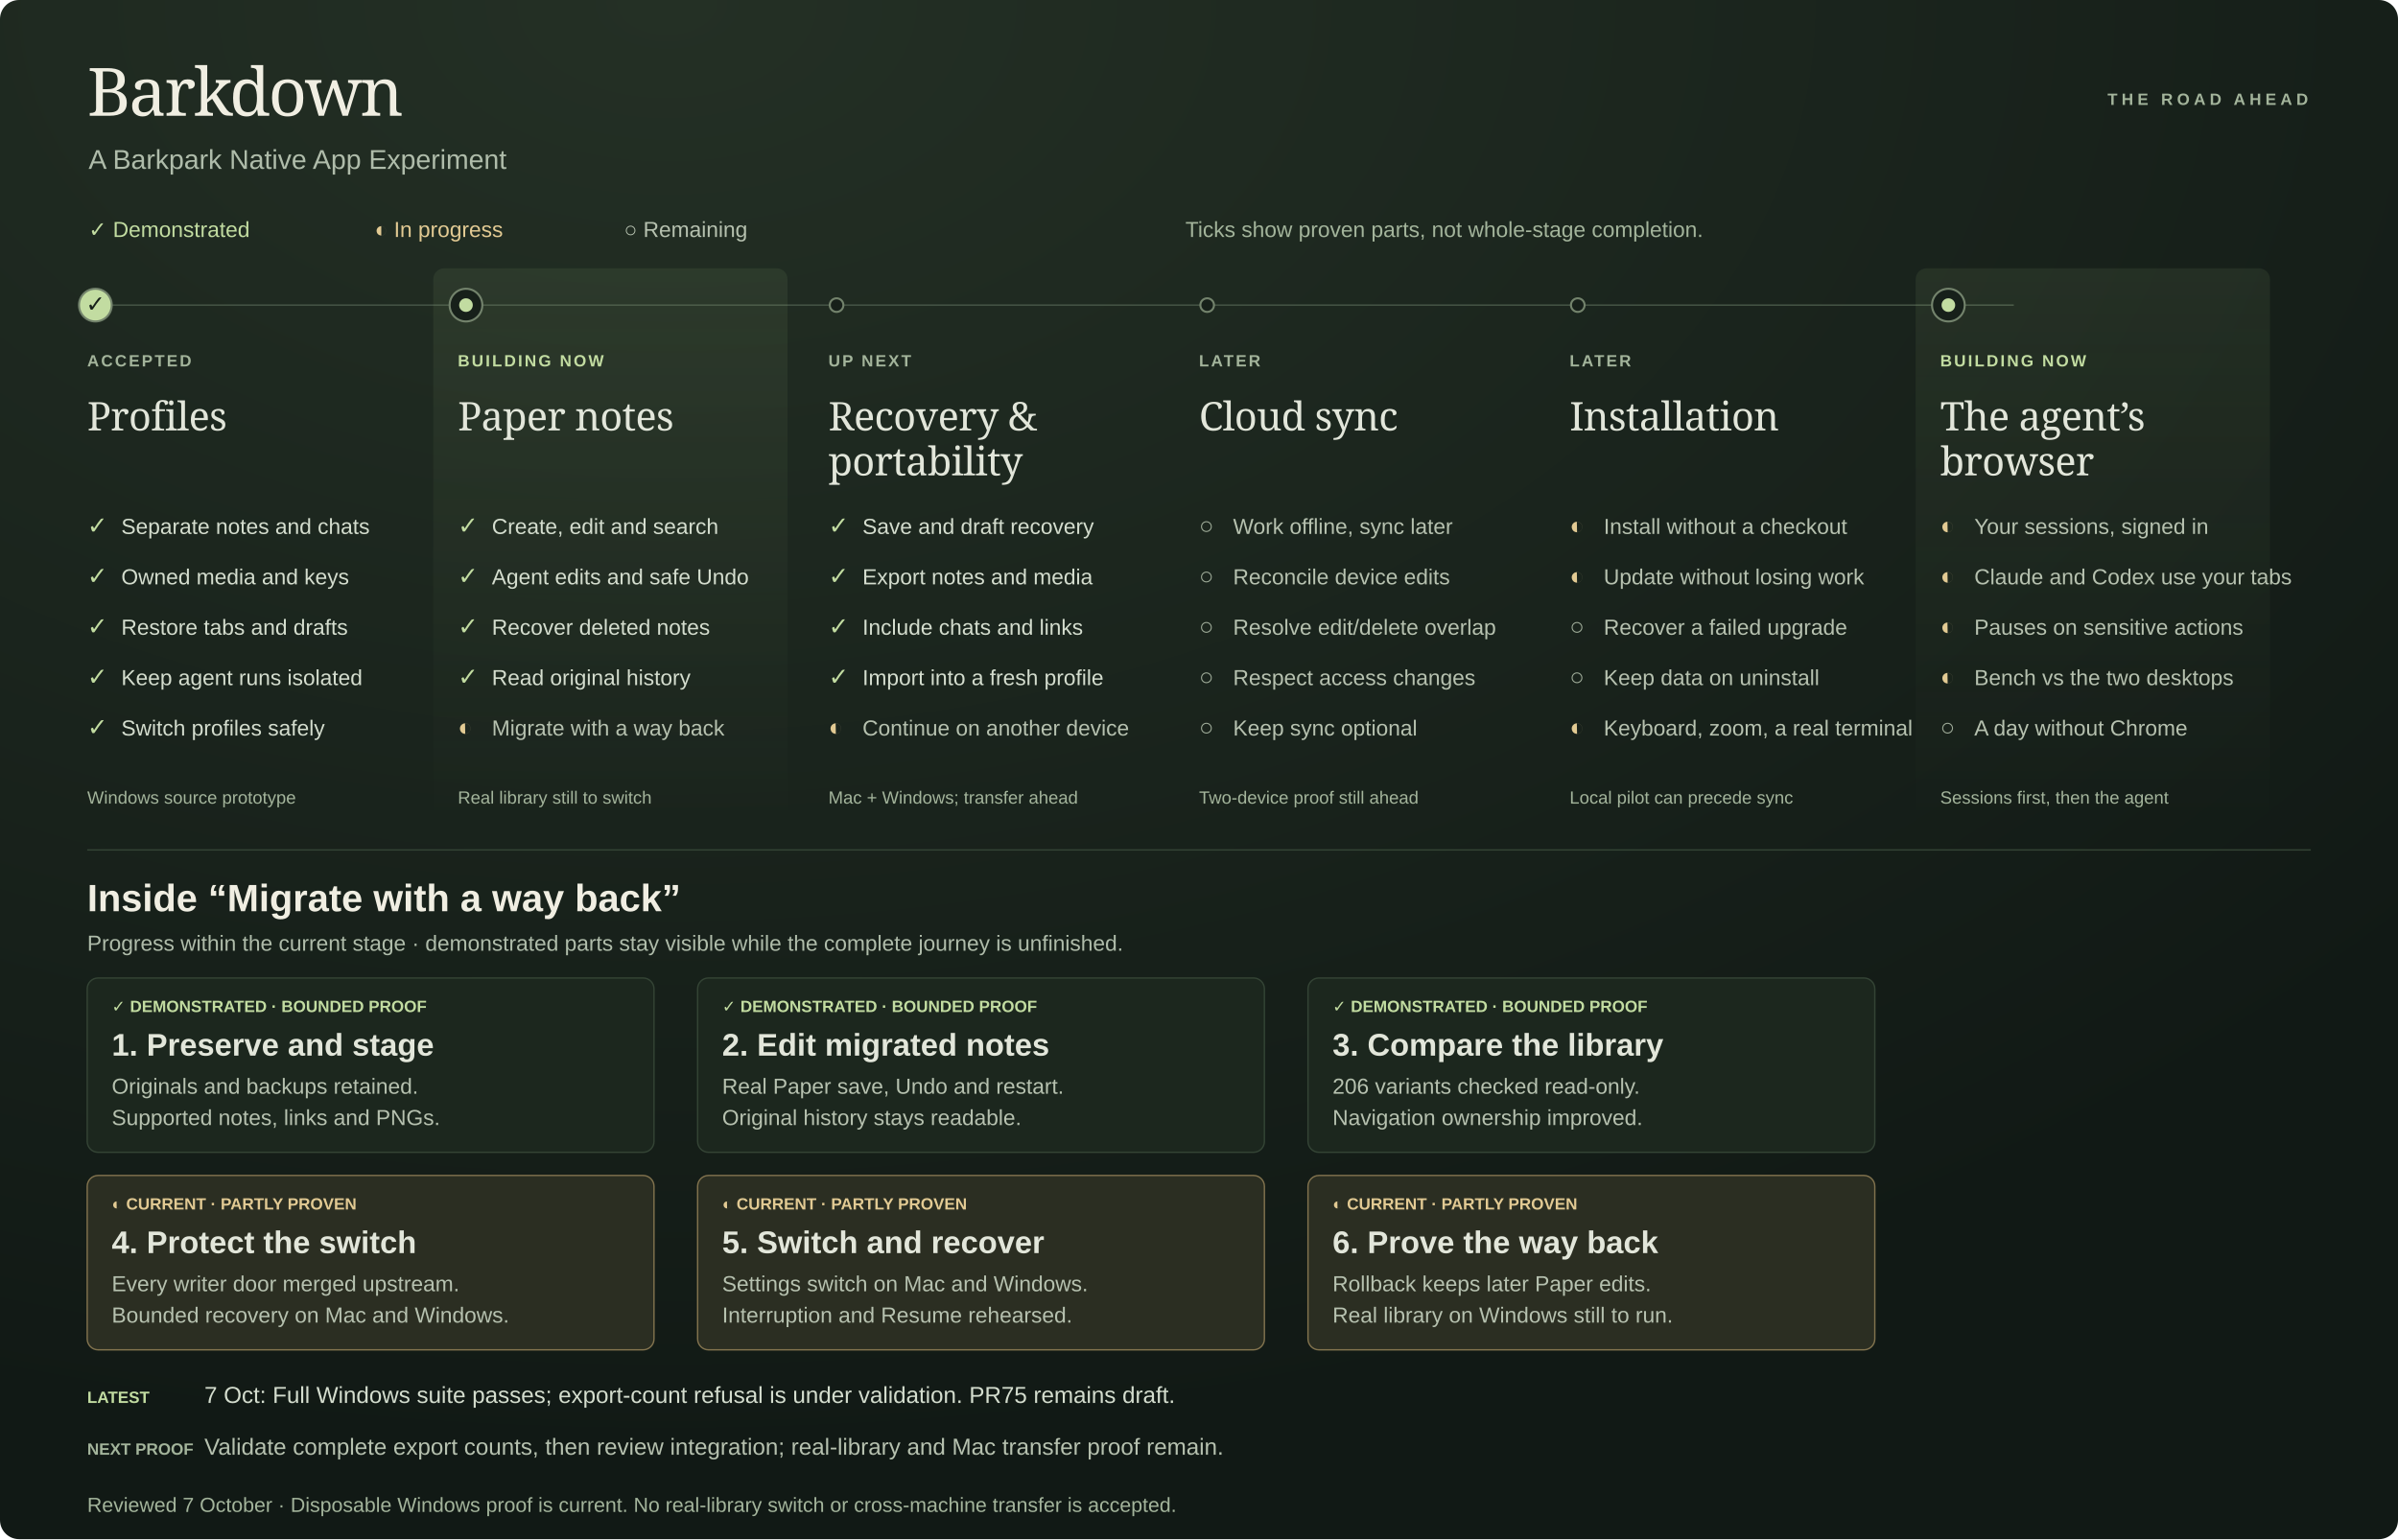
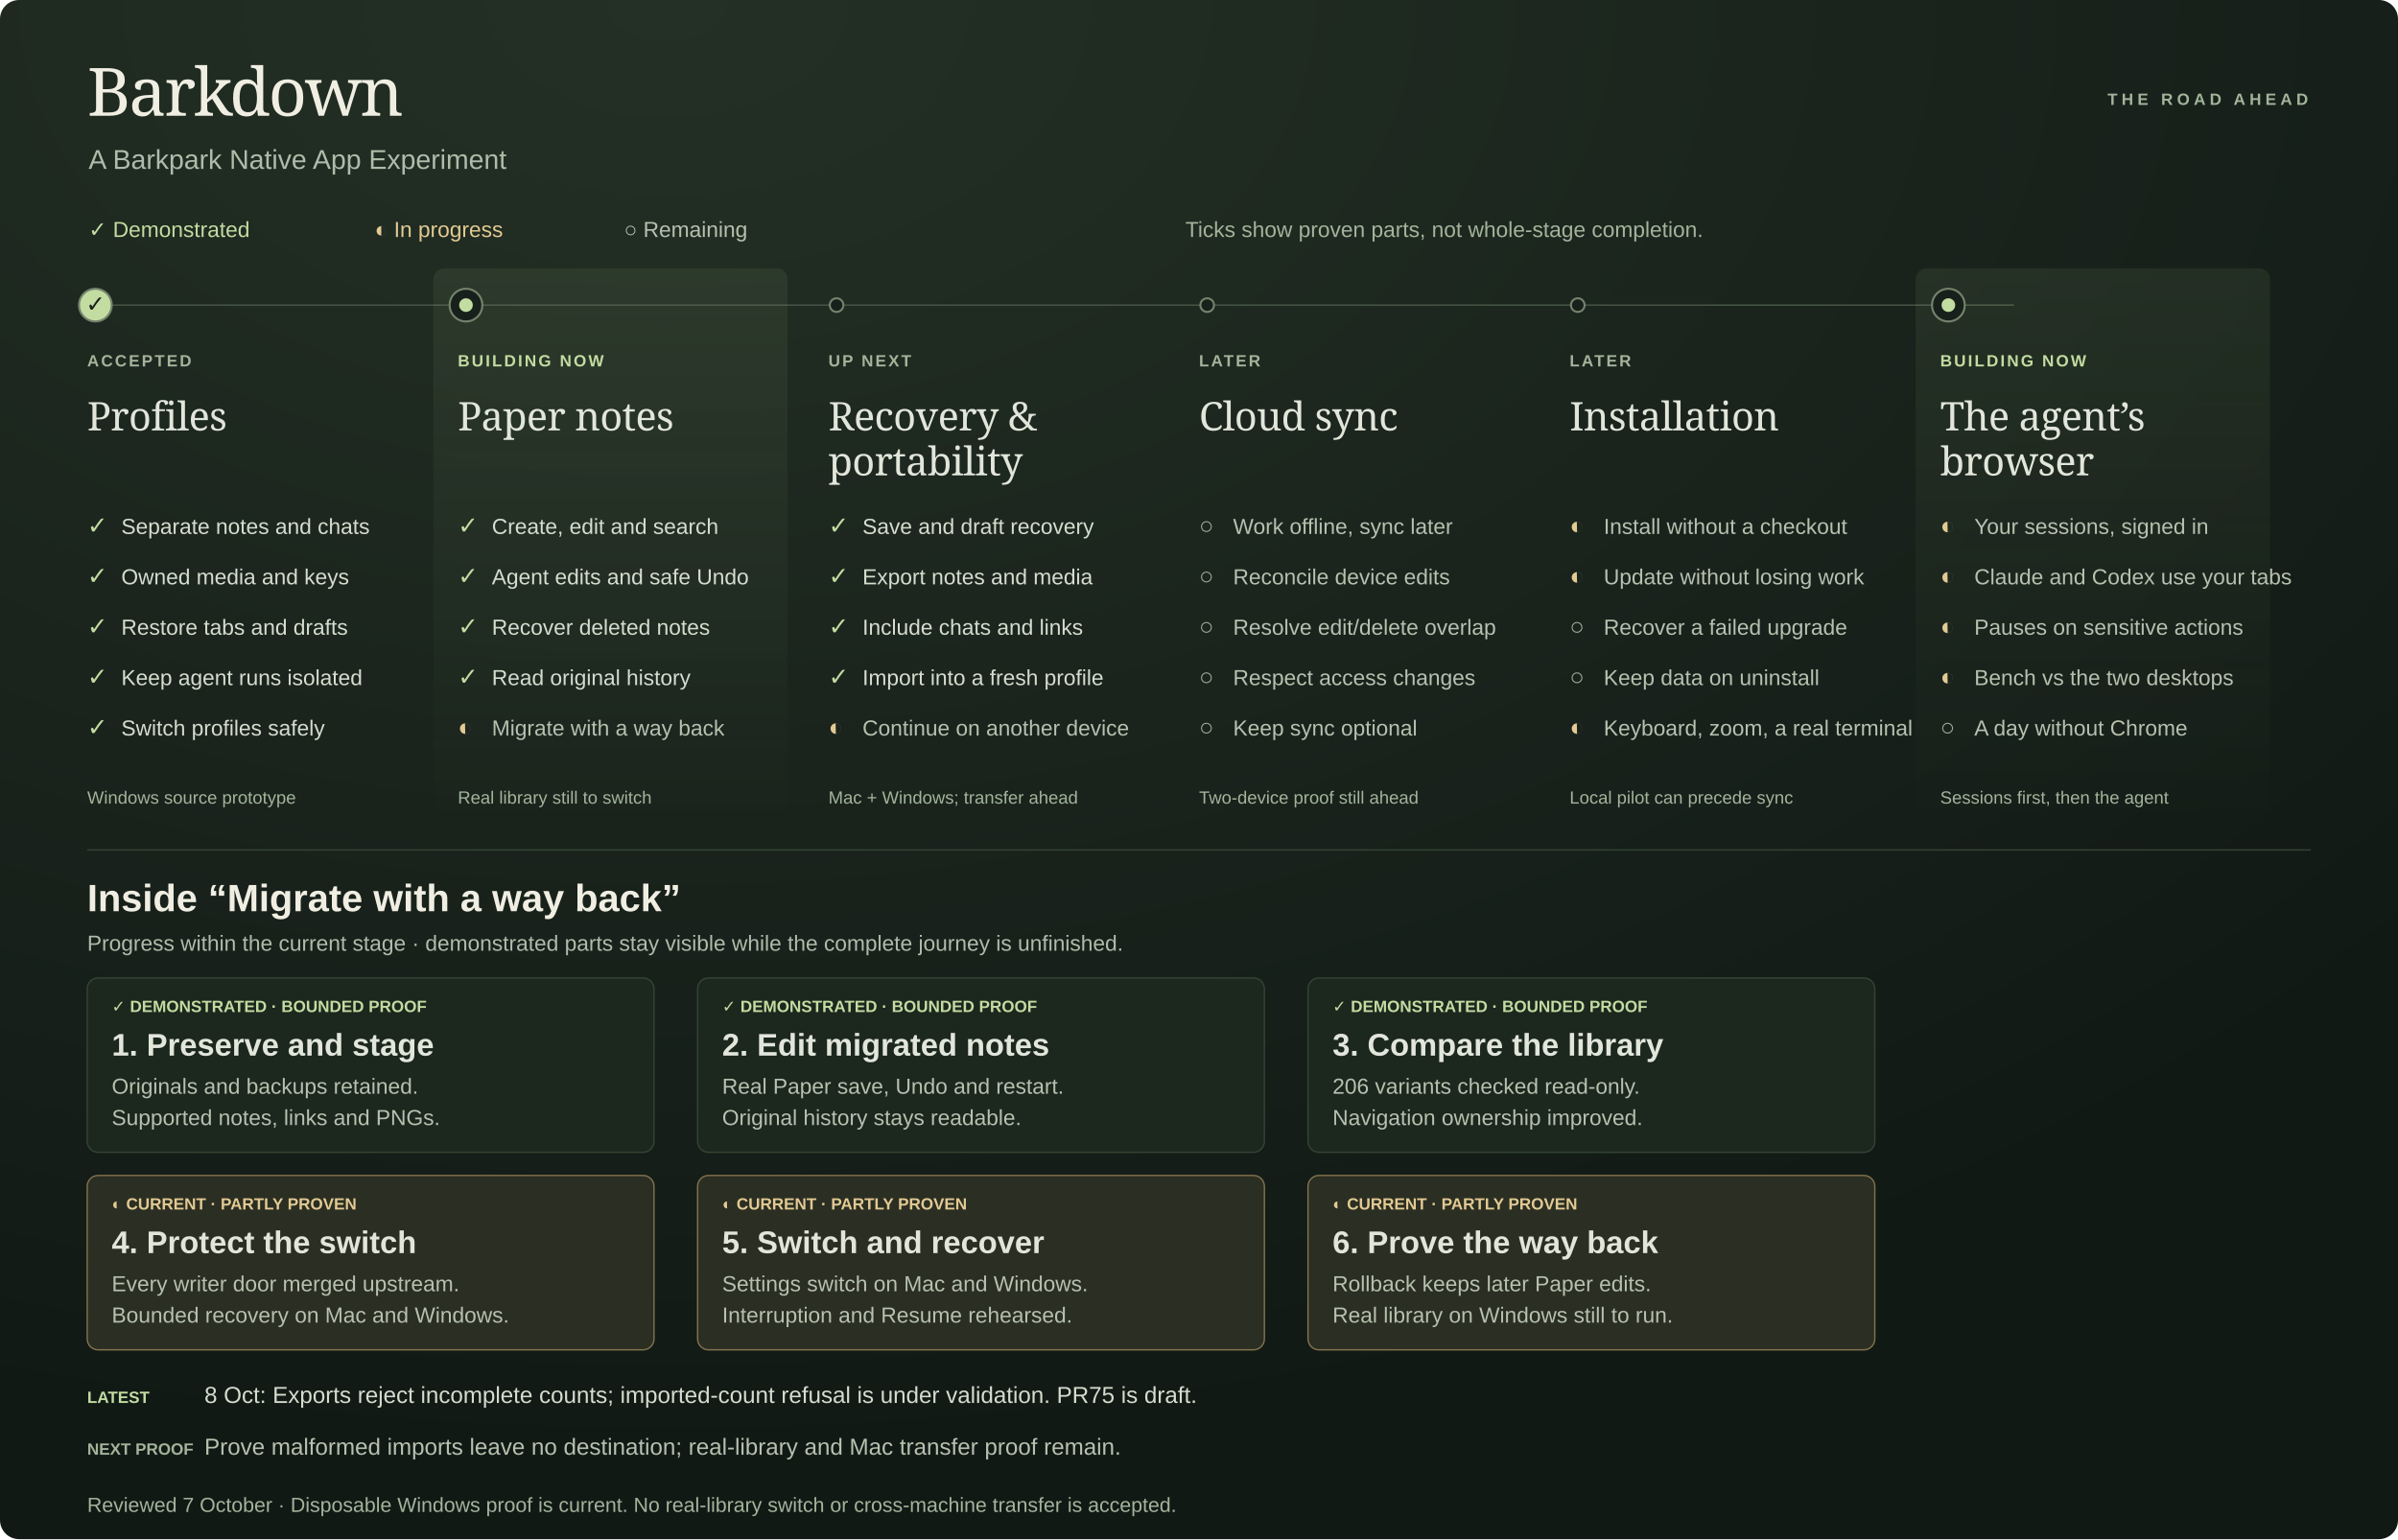
<svg xmlns="http://www.w3.org/2000/svg" width="1760" height="1130" viewBox="0 0 1760 1130" role="img" aria-labelledby="title desc">
  <defs>
    <radialGradient id="background" cx="28%" cy="0%" r="95%">
      <stop stop-color="#243025" />
      <stop offset="1" stop-color="#111915" />
    </radialGradient>
    <linearGradient id="focus" x2="0" y2="1">
      <stop stop-color="#a9c787" stop-opacity=".09" />
      <stop offset="1" stop-color="#a9c787" stop-opacity="0" />
    </linearGradient>
  </defs>
  <g font-family="Segoe UI, Arial, sans-serif">
    <rect width="1760" height="1130" rx="14" fill="url(#background)" />
    <text x="64" y="85" font-family="Georgia, serif" font-size="49" letter-spacing="-1.5" fill="#f0eee2">Barkdown</text>
    <text x="65" y="124" font-size="20" fill="#afbcaa" font-weight="400">A Barkpark Native App Experiment</text>
    <text x="1694" y="77" text-anchor="end" font-size="12" font-weight="600" letter-spacing="3" fill="#a3b49b">THE ROAD AHEAD</text>
    <text x="65" y="174" font-size="16" fill="#c2dca1" font-weight="400">✓  Demonstrated</text>
    <text x="275" y="174" font-size="16" fill="#e2ca93" font-weight="400">◐  In progress</text>
    <text x="458" y="174" font-size="16" fill="#b6c1af" font-weight="400">○  Remaining</text>
    <text x="870" y="174" font-size="16" fill="#a3b49b" font-weight="400">Ticks show proven parts, not whole-stage completion.</text>
    <path d="M70 224H1478" stroke="#475747" stroke-width="1" />
    <g data-phase="P1">
      <circle cx="70" cy="224" r="12" fill="#c2dca1" stroke="#73836c" stroke-width="1.5" />
      <text x="63" y="229" font-size="17" fill="#17201a" font-weight="600">✓</text>
      <text x="64" y="269" font-size="12" letter-spacing="1.5" font-weight="600" fill="#a3b49b">ACCEPTED</text>
      <text x="64" y="316" dy="0" font-family="Georgia, serif" font-size="29" letter-spacing="-.4" fill="#e2e6da">Profiles</text>
      <text x="64" y="392" font-size="18" fill="#c2dca1" font-weight="600">✓</text>
      <text x="89" y="392" font-size="16" fill="#d4ddce" font-weight="400">Separate notes and chats</text>
      <text x="64" y="429" font-size="18" fill="#c2dca1" font-weight="600">✓</text>
      <text x="89" y="429" font-size="16" fill="#d4ddce" font-weight="400">Owned media and keys</text>
      <text x="64" y="466" font-size="18" fill="#c2dca1" font-weight="600">✓</text>
      <text x="89" y="466" font-size="16" fill="#d4ddce" font-weight="400">Restore tabs and drafts</text>
      <text x="64" y="503" font-size="18" fill="#c2dca1" font-weight="600">✓</text>
      <text x="89" y="503" font-size="16" fill="#d4ddce" font-weight="400">Keep agent runs isolated</text>
      <text x="64" y="540" font-size="18" fill="#c2dca1" font-weight="600">✓</text>
      <text x="89" y="540" font-size="16" fill="#d4ddce" font-weight="400">Switch profiles safely</text>
      <text x="64" y="590" font-size="13" fill="#a3b49b" font-weight="400">Windows source prototype</text>
    </g>
    <g data-phase="P2">
      <rect x="318" y="197" width="260" height="410" rx="8" fill="url(#focus)" />
      <circle cx="342" cy="224" r="12" fill="#17201a" stroke="#73836c" stroke-width="1.5" />
      <circle cx="342" cy="224" r="5" fill="#c2dca1" />
      <text x="336" y="269" font-size="12" letter-spacing="1.5" font-weight="600" fill="#c2dca1">BUILDING NOW</text>
      <text x="336" y="316" dy="0" font-family="Georgia, serif" font-size="29" letter-spacing="-.4" fill="#e2e6da">Paper notes</text>
      <text x="336" y="392" font-size="18" fill="#c2dca1" font-weight="600">✓</text>
      <text x="361" y="392" font-size="16" fill="#d4ddce" font-weight="400">Create, edit and search</text>
      <text x="336" y="429" font-size="18" fill="#c2dca1" font-weight="600">✓</text>
      <text x="361" y="429" font-size="16" fill="#d4ddce" font-weight="400">Agent edits and safe Undo</text>
      <text x="336" y="466" font-size="18" fill="#c2dca1" font-weight="600">✓</text>
      <text x="361" y="466" font-size="16" fill="#d4ddce" font-weight="400">Recover deleted notes</text>
      <text x="336" y="503" font-size="18" fill="#c2dca1" font-weight="600">✓</text>
      <text x="361" y="503" font-size="16" fill="#d4ddce" font-weight="400">Read original history</text>
      <text x="336" y="540" font-size="18" fill="#e2ca93" font-weight="600">◐</text>
      <text x="361" y="540" font-size="16" fill="#b6c1af" font-weight="400">Migrate with a way back</text>
      <text x="336" y="590" font-size="13" fill="#a3b49b" font-weight="400">Real library still to switch</text>
    </g>
    <g data-phase="P3">
      <circle cx="614" cy="224" r="5" fill="#17201a" stroke="#73836c" stroke-width="1.5" />
      <text x="608" y="269" font-size="12" letter-spacing="1.5" font-weight="600" fill="#a3b49b">UP NEXT</text>
      <text x="608" y="316" dy="0" font-family="Georgia, serif" font-size="29" letter-spacing="-.4" fill="#e2e6da">Recovery &amp;</text>
      <text x="608" y="316" dy="33" font-family="Georgia, serif" font-size="29" letter-spacing="-.4" fill="#e2e6da">portability</text>
      <text x="608" y="392" font-size="18" fill="#c2dca1" font-weight="600">✓</text>
      <text x="633" y="392" font-size="16" fill="#d4ddce" font-weight="400">Save and draft recovery</text>
      <text x="608" y="429" font-size="18" fill="#c2dca1" font-weight="600">✓</text>
      <text x="633" y="429" font-size="16" fill="#d4ddce" font-weight="400">Export notes and media</text>
      <text x="608" y="466" font-size="18" fill="#c2dca1" font-weight="600">✓</text>
      <text x="633" y="466" font-size="16" fill="#d4ddce" font-weight="400">Include chats and links</text>
      <text x="608" y="503" font-size="18" fill="#c2dca1" font-weight="600">✓</text>
      <text x="633" y="503" font-size="16" fill="#d4ddce" font-weight="400">Import into a fresh profile</text>
      <text x="608" y="540" font-size="18" fill="#e2ca93" font-weight="600">◐</text>
      <text x="633" y="540" font-size="16" fill="#b6c1af" font-weight="400">Continue on another device</text>
      <text x="608" y="590" font-size="13" fill="#a3b49b" font-weight="400">Mac + Windows; transfer ahead</text>
    </g>
    <g data-phase="P4">
      <circle cx="886" cy="224" r="5" fill="#17201a" stroke="#73836c" stroke-width="1.5" />
      <text x="880" y="269" font-size="12" letter-spacing="1.5" font-weight="600" fill="#a3b49b">LATER</text>
      <text x="880" y="316" dy="0" font-family="Georgia, serif" font-size="29" letter-spacing="-.4" fill="#e2e6da">Cloud sync</text>
      <text x="880" y="392" font-size="18" fill="#9fac99" font-weight="600">○</text>
      <text x="905" y="392" font-size="16" fill="#b6c1af" font-weight="400">Work offline, sync later</text>
      <text x="880" y="429" font-size="18" fill="#9fac99" font-weight="600">○</text>
      <text x="905" y="429" font-size="16" fill="#b6c1af" font-weight="400">Reconcile device edits</text>
      <text x="880" y="466" font-size="18" fill="#9fac99" font-weight="600">○</text>
      <text x="905" y="466" font-size="16" fill="#b6c1af" font-weight="400">Resolve edit/delete overlap</text>
      <text x="880" y="503" font-size="18" fill="#9fac99" font-weight="600">○</text>
      <text x="905" y="503" font-size="16" fill="#b6c1af" font-weight="400">Respect access changes</text>
      <text x="880" y="540" font-size="18" fill="#9fac99" font-weight="600">○</text>
      <text x="905" y="540" font-size="16" fill="#b6c1af" font-weight="400">Keep sync optional</text>
      <text x="880" y="590" font-size="13" fill="#a3b49b" font-weight="400">Two-device proof still ahead</text>
    </g>
    <g data-phase="P5">
      <circle cx="1158" cy="224" r="5" fill="#17201a" stroke="#73836c" stroke-width="1.5" />
      <text x="1152" y="269" font-size="12" letter-spacing="1.5" font-weight="600" fill="#a3b49b">LATER</text>
      <text x="1152" y="316" dy="0" font-family="Georgia, serif" font-size="29" letter-spacing="-.4" fill="#e2e6da">Installation</text>
      <text x="1152" y="392" font-size="18" fill="#e2ca93" font-weight="600">◐</text>
      <text x="1177" y="392" font-size="16" fill="#b6c1af" font-weight="400">Install without a checkout</text>
      <text x="1152" y="429" font-size="18" fill="#e2ca93" font-weight="600">◐</text>
      <text x="1177" y="429" font-size="16" fill="#b6c1af" font-weight="400">Update without losing work</text>
      <text x="1152" y="466" font-size="18" fill="#9fac99" font-weight="600">○</text>
      <text x="1177" y="466" font-size="16" fill="#b6c1af" font-weight="400">Recover a failed upgrade</text>
      <text x="1152" y="503" font-size="18" fill="#9fac99" font-weight="600">○</text>
      <text x="1177" y="503" font-size="16" fill="#b6c1af" font-weight="400">Keep data on uninstall</text>
      <text x="1152" y="540" font-size="18" fill="#e2ca93" font-weight="600">◐</text>
      <text x="1177" y="540" font-size="16" fill="#b6c1af" font-weight="400">Keyboard, zoom, a real terminal</text>
      <text x="1152" y="590" font-size="13" fill="#a3b49b" font-weight="400">Local pilot can precede sync</text>
    </g>
    <g data-phase="P6">
      <rect x="1406" y="197" width="260" height="410" rx="8" fill="url(#focus)" />
      <circle cx="1430" cy="224" r="12" fill="#17201a" stroke="#73836c" stroke-width="1.5" />
      <circle cx="1430" cy="224" r="5" fill="#c2dca1" />
      <text x="1424" y="269" font-size="12" letter-spacing="1.5" font-weight="600" fill="#c2dca1">BUILDING NOW</text>
      <text x="1424" y="316" dy="0" font-family="Georgia, serif" font-size="29" letter-spacing="-.4" fill="#e2e6da">The agent’s</text>
      <text x="1424" y="316" dy="33" font-family="Georgia, serif" font-size="29" letter-spacing="-.4" fill="#e2e6da">browser</text>
      <text x="1424" y="392" font-size="18" fill="#e2ca93" font-weight="600">◐</text>
      <text x="1449" y="392" font-size="16" fill="#b6c1af" font-weight="400">Your sessions, signed in</text>
      <text x="1424" y="429" font-size="18" fill="#e2ca93" font-weight="600">◐</text>
      <text x="1449" y="429" font-size="16" fill="#b6c1af" font-weight="400">Claude and Codex use your tabs</text>
      <text x="1424" y="466" font-size="18" fill="#e2ca93" font-weight="600">◐</text>
      <text x="1449" y="466" font-size="16" fill="#b6c1af" font-weight="400">Pauses on sensitive actions</text>
      <text x="1424" y="503" font-size="18" fill="#e2ca93" font-weight="600">◐</text>
      <text x="1449" y="503" font-size="16" fill="#b6c1af" font-weight="400">Bench vs the two desktops</text>
      <text x="1424" y="540" font-size="18" fill="#9fac99" font-weight="600">○</text>
      <text x="1449" y="540" font-size="16" fill="#b6c1af" font-weight="400">A day without Chrome</text>
      <text x="1424" y="590" font-size="13" fill="#a3b49b" font-weight="400">Sessions first, then the agent</text>
    </g>
    <path d="M64 624H1696" stroke="#344435" />
    <text x="64" y="669" font-size="28" fill="#f0eee2" font-weight="600">Inside “Migrate with a way back”</text>
    <text x="64" y="698" font-size="16" fill="#afbcaa" font-weight="400">Progress within the current stage · demonstrated parts stay visible while the complete journey is unfinished.</text>
    <g data-migration-step="1">
      <rect x="64" y="718" width="416" height="128" rx="8" fill="#1c271e" stroke="#344435" />
      <text x="82" y="743" font-size="12" fill="#c2dca1" font-weight="600">✓  DEMONSTRATED · BOUNDED PROOF</text>
      <text x="82" y="775" font-size="23" fill="#e2e6da" font-weight="600">1. Preserve and stage</text>
      <text x="82" y="803" font-size="16" fill="#b6c1af" font-weight="400">Originals and backups retained.</text>
      <text x="82" y="826" font-size="16" fill="#b6c1af" font-weight="400">Supported notes, links and PNGs.</text>
    </g>
    <g data-migration-step="2">
      <rect x="512" y="718" width="416" height="128" rx="8" fill="#1c271e" stroke="#344435" />
      <text x="530" y="743" font-size="12" fill="#c2dca1" font-weight="600">✓  DEMONSTRATED · BOUNDED PROOF</text>
      <text x="530" y="775" font-size="23" fill="#e2e6da" font-weight="600">2. Edit migrated notes</text>
      <text x="530" y="803" font-size="16" fill="#b6c1af" font-weight="400">Real Paper save, Undo and restart.</text>
      <text x="530" y="826" font-size="16" fill="#b6c1af" font-weight="400">Original history stays readable.</text>
    </g>
    <g data-migration-step="3">
      <rect x="960" y="718" width="416" height="128" rx="8" fill="#1c271e" stroke="#344435" />
      <text x="978" y="743" font-size="12" fill="#c2dca1" font-weight="600">✓  DEMONSTRATED · BOUNDED PROOF</text>
      <text x="978" y="775" font-size="23" fill="#e2e6da" font-weight="600">3. Compare the library</text>
      <text x="978" y="803" font-size="16" fill="#b6c1af" font-weight="400">206 variants checked read-only.</text>
      <text x="978" y="826" font-size="16" fill="#b6c1af" font-weight="400">Navigation ownership improved.</text>
    </g>
    <g data-migration-step="4">
      <rect x="64" y="863" width="416" height="128" rx="8" fill="#2b2e22" stroke="#82734e" />
      <text x="82" y="888" font-size="12" fill="#e2ca93" font-weight="600">◐  CURRENT · PARTLY PROVEN</text>
      <text x="82" y="920" font-size="23" fill="#e2e6da" font-weight="600">4. Protect the switch</text>
      <text x="82" y="948" font-size="16" fill="#b6c1af" font-weight="400">Every writer door merged upstream.</text>
      <text x="82" y="971" font-size="16" fill="#b6c1af" font-weight="400">Bounded recovery on Mac and Windows.</text>
    </g>
    <g data-migration-step="5">
      <rect x="512" y="863" width="416" height="128" rx="8" fill="#2b2e22" stroke="#82734e" />
      <text x="530" y="888" font-size="12" fill="#e2ca93" font-weight="600">◐  CURRENT · PARTLY PROVEN</text>
      <text x="530" y="920" font-size="23" fill="#e2e6da" font-weight="600">5. Switch and recover</text>
      <text x="530" y="948" font-size="16" fill="#b6c1af" font-weight="400">Settings switch on Mac and Windows.</text>
      <text x="530" y="971" font-size="16" fill="#b6c1af" font-weight="400">Interruption and Resume rehearsed.</text>
    </g>
    <g data-migration-step="6">
      <rect x="960" y="863" width="416" height="128" rx="8" fill="#2b2e22" stroke="#82734e" />
      <text x="978" y="888" font-size="12" fill="#e2ca93" font-weight="600">◐  CURRENT · PARTLY PROVEN</text>
      <text x="978" y="920" font-size="23" fill="#e2e6da" font-weight="600">6. Prove the way back</text>
      <text x="978" y="948" font-size="16" fill="#b6c1af" font-weight="400">Rollback keeps later Paper edits.</text>
      <text x="978" y="971" font-size="16" fill="#b6c1af" font-weight="400">Real library on Windows still to run.</text>
    </g>
    <text x="64" y="1030" font-size="12" fill="#c2dca1" font-weight="600">LATEST</text>
-     <text x="150" y="1030" font-size="17" fill="#d4ddce" font-weight="400">7 Oct: Full Windows suite passes; export-count refusal is under validation. PR75 remains draft.</text>
+     <text x="150" y="1030" font-size="17" fill="#d4ddce" font-weight="400">8 Oct: Exports reject incomplete counts; imported-count refusal is under validation. PR75 is draft.</text>
    <text x="64" y="1068" font-size="12" fill="#a3b49b" font-weight="600">NEXT PROOF</text>
-     <text x="150" y="1068" font-size="17" fill="#b6c1af" font-weight="400">Validate complete export counts, then review integration; real-library and Mac transfer proof remain.</text>
+     <text x="150" y="1068" font-size="17" fill="#b6c1af" font-weight="400">Prove malformed imports leave no destination; real-library and Mac transfer proof remain.</text>
    <text x="64" y="1110" font-size="15" fill="#a3b49b" font-weight="400">Reviewed 7 October · Disposable Windows proof is current. No real-library switch or cross-machine transfer is accepted.</text>
  </g>
</svg>
